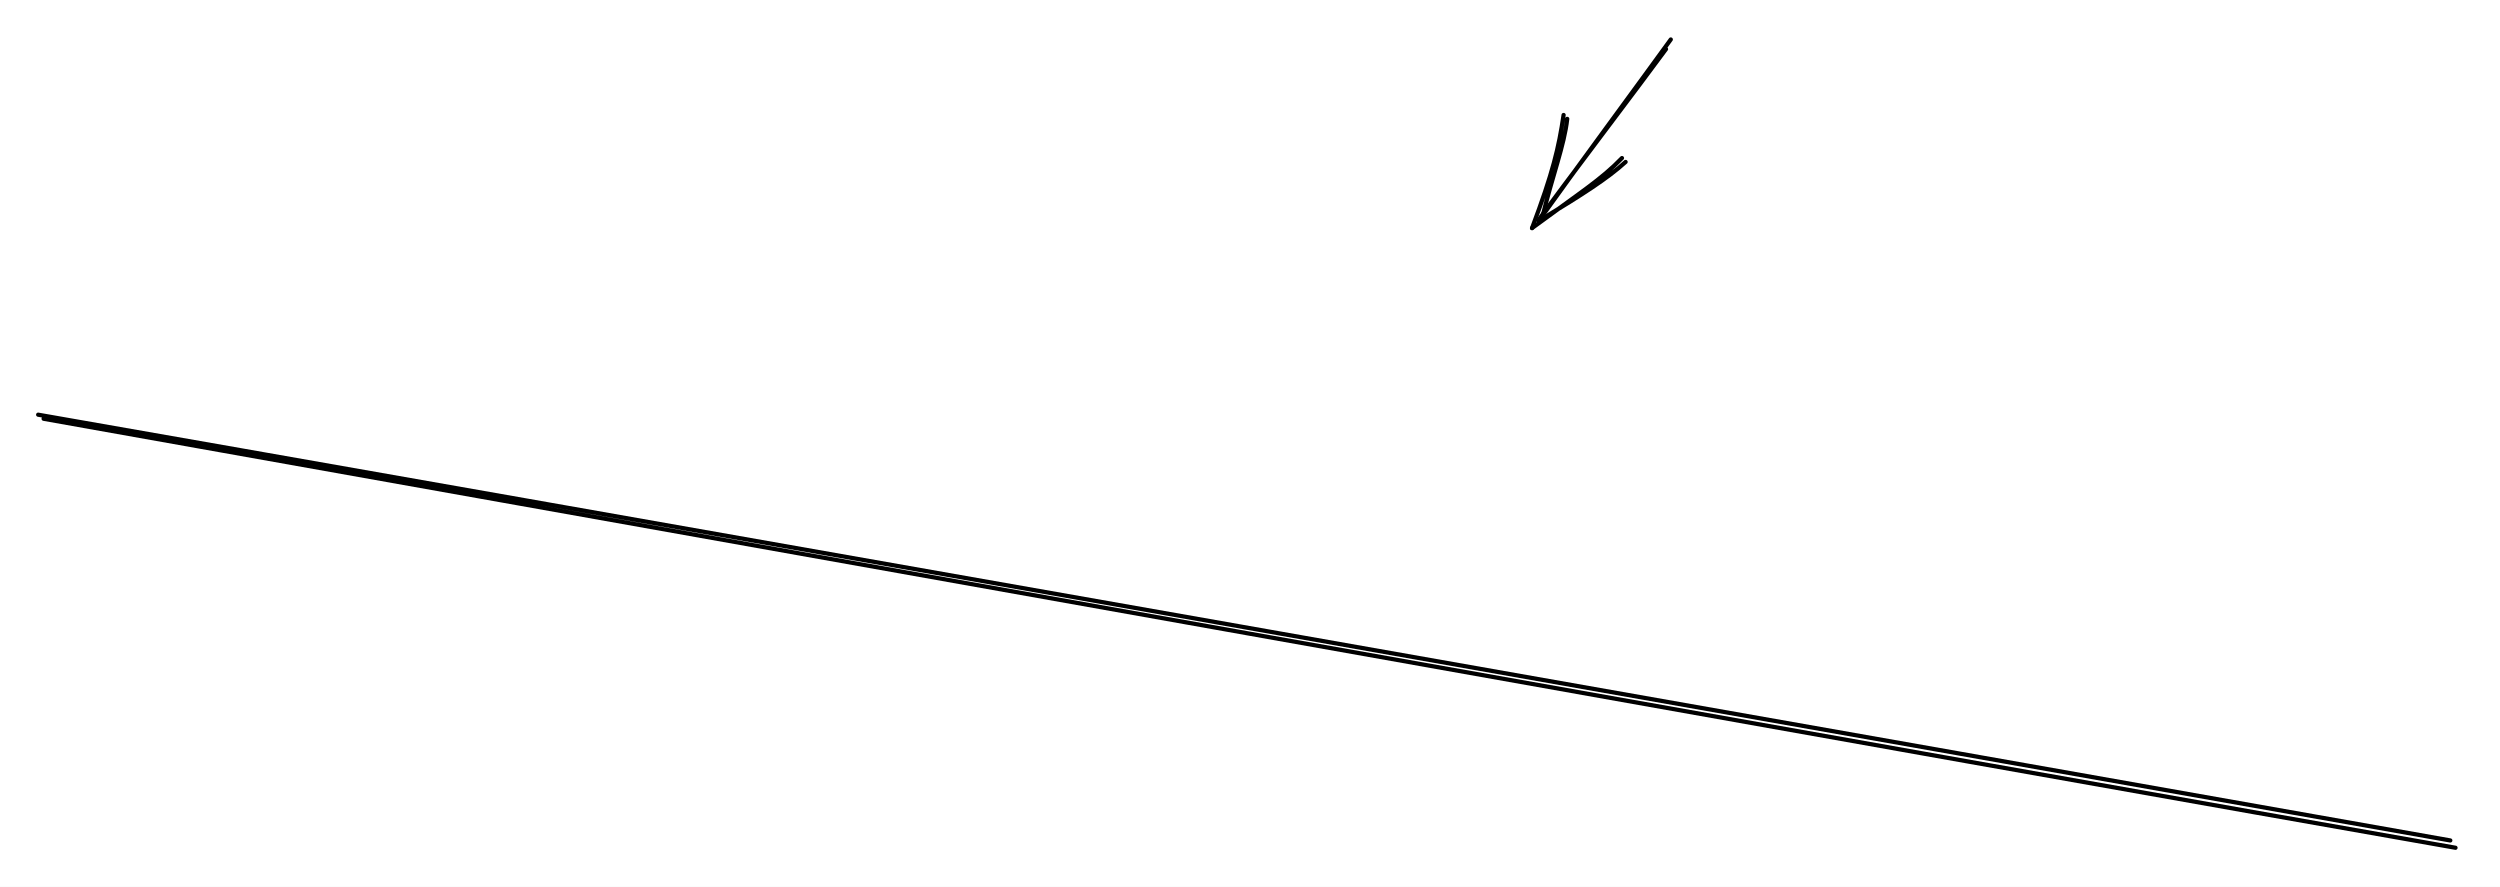
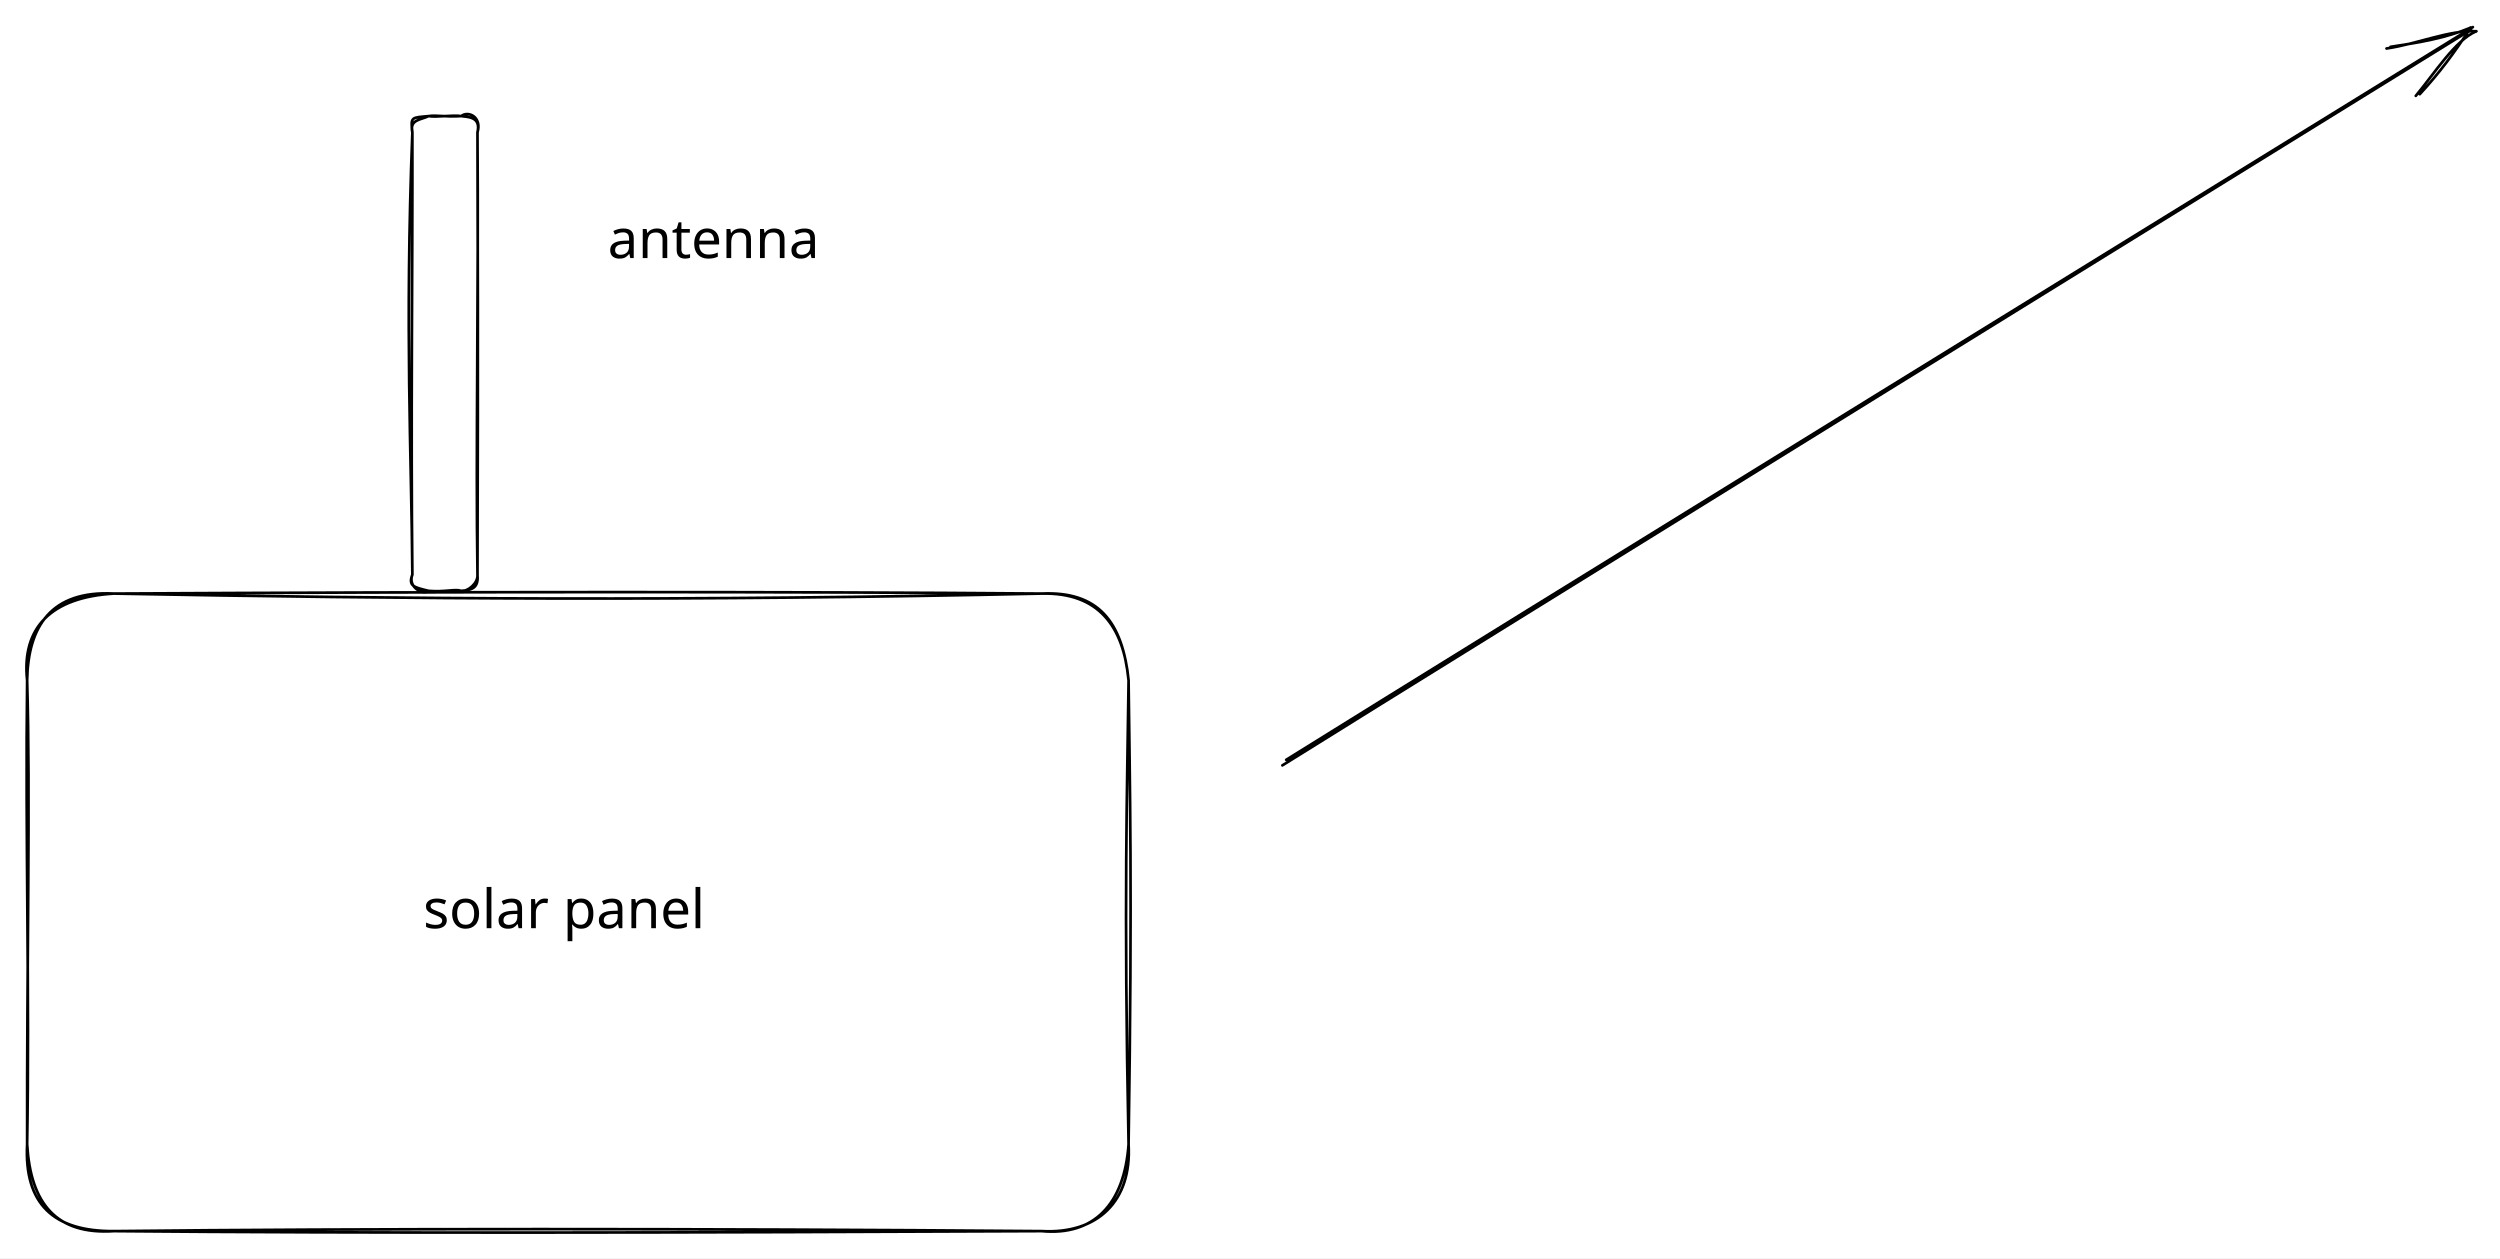
- <svg xmlns="http://www.w3.org/2000/svg" version="1.1" viewBox="0 0 592 210" width="592" height="210">
+ <svg xmlns="http://www.w3.org/2000/svg" version="1.1" viewBox="0 0 921.51 463.796" width="921.51" height="463.796">
  
-   eyJ2ZXJzaW9uIjoiMSIsImVuY29kaW5nIjoiYnN0cmluZyIsImNvbXByZXNzZWQiOnRydWUsImVuY29kZWQiOiJ4nNVVW2/aMFx1MDAxNH7nV0TpK6W5X/pW6LRNk7pcdTAwMGJjrTb1wU1MYsXYqe1AoeK/zzYoXHUwMDBlXHUwMDAxpD1U0+aHJOf++ZzzKa9cdTAwMDPLssW6hva1ZcOXXGZglDOwsodKv4SMI0qkydMyp1xyy7RnKUTNr6+uQF2PXG4kniitRlx1MDAxOV3swiCGXHUwMDBiSFx1MDAwNJeOv6RsWa/62SmEXHUwMDExgdpXa01cdTAwMTk/7CvvKNFcdTAwMTVdz0njOPLTuPVA/FZWXHUwMDEyMJfmOcBcdTAwMWNcdTAwMWGLUtn18vnnZnJcdTAwMGaaxc3D7Yevd59rXHUwMDFm56bqXHUwMDFjYTxcdTAwMTVrvLtcdTAwMGbIyoZ1MHHBaFx1MDAwNe9RLkpVvadv4ziV/TJRjDZFSSDnXHUwMDA3MbRcdTAwMDZcdTAwMTlcdTAwMTJrpXOcVlx1MDAwYkihc1x1MDAxOM2LlELfXHUwMDFkpa7nOqlcdTAwMWabZqhYL41HXux7SbCzXHUwMDA3PUxcdTAwMTOKKVOYLlx1MDAxY31cZqonkFWFhEby1kcwQHhccphcdTAwMWOT8Vvtb1x1MDAxYsZeqyshKkqhoXeaXHUwMDAwddOjOHWCJFxijUFVqT/mevKP/Z6VgNX73thcdTAwMWFNXHUwMDA3oVx1MDAxMt911sZcdTAwMDQ3dVx1MDAwZXYzdqM4dNwgidykXHUwMDAzUK5SJY2kwdjoaFadWFx1MDAwYi5cdTAwMDBcdTAwMTNjRHJEin5cYiT5XHUwMDE5XHUwMDBiXHUwMDA2XFxM6GKBhITxhVwiXCL6XHUwMDFlOu9ccmN0VUKQn8h81lardIYn6pgvy6yGXHUwMDE22u/H4UnvztjUkVx1MDAwMzNcdTAwMTGD7ns7PM1KoGCeomVynpVhXHUwMDFjen5cdTAwMTL6f8zKXHJCn8az2fdv4eXsXHUwMDA3m+dV+PD++V9nZepG51jpJFx1MDAwN6z0k1x1MDAxZai3o6WXXHUwMDFlszI4XCJlmPqRm8qh/GVS+qlneva/kbK/+m/Ky0szOHWCs7RcdTAwMWPsU9jyrzpcdTAwMTWywVx1MDAxMsCOpHKGKJ+iXHI8uIe9RHA1Pt6ii7k+9mBPdUUqqG7zulx1MDAxZGx/XHUwMDAzXHUwMDE2YPtcciJ9
+   eyJ2ZXJzaW9uIjoiMSIsImVuY29kaW5nIjoiYnN0cmluZyIsImNvbXByZXNzZWQiOnRydWUsImVuY29kZWQiOiJ4nM1X23LbNlx1MDAxMH3XV2iU19QhQFx1MDAxMCT8ZjnNRHXjqJUnybjJZGBcdTAwMTKiMIJcdTAwMDCGhEw5XHUwMDE5/3tcdTAwMDFaJXiRXHUwMDFhq41cdTAwMWTjQVwi9oJcdTAwMDV2z1x1MDAwMZffXHUwMDA2w+FI32RsdDxcdTAwMWOxTUxcdTAwMDVPclqOnlv5NctcdTAwMGKupFHBal6odVx1MDAxZVeWXHUwMDBirbPi+MVcdTAwMGKaZUcp11dKLY9itbpzY4KtmNSFMfzLzIfDb9VvI1DOYk1lKljlUKlcXCyMusJzJauwXHUwMDAwQIxcdFx1MDAwNiCqLXjx0oTTLDHqOVx1MDAxNVx1MDAwNXNcdTAwMWErXHUwMDFh+UtAy8+r8XhTXr69+PM8uUjeXHUwMDA3LuqcXHUwMDBiMdM34u5QNF6s88aeXG6dqyV7z1x1MDAxM72w0Tvy2q9QJmnOK1frdCFZUbR8VEZjrm+szPNq6V1cdTAwMTKOh06yMTOE/HpuPWBEOrFPlVC5jf3Mq4aLfkXjZWq2IJPaRudUXHUwMDE2XHUwMDE5zU1NnF25PVx1MDAxNfJwLVswni60XHLoXHUwMDA3LiCrklx1MDAwYvyAgMiDXHUwMDFlrDU2TDZJqjp/alx1MDAxZV8m2+P/U3hXen8ruXVcdTAwMWK29r82IOOWWmdcdL0rLcBhZHZcdTAwMDBwXHUwMDA0XHUwMDFi2Vx1MDAxM1xcLo1SroVwMlx1MDAxNS9cdTAwMWRcdTAwMWFcdTAwMDaNWFx1MDAwN6KQ7ENhXHUwMDE0XHUwMDAyXHUwMDE4hTBE91x1MDAwNqF+NVx01udcdTAwMWNevP7qT78sQZlvZpdPXHUwMDFkhEFcdTAwMTS0QFxigP9gIISoj0FcdTAwMTD2MYijXHUwMDAwXHUwMDEwXGKin4rBkOAo+lFcdTAwMTjUbKN3wVx1MDAwZnj74IdCiFx0QeT+dyA5WyNYnIzh77/N0VJcXJdrXHUwMDAwz586/HBcdTAwMTC24YfCI99cZuRcdTAwMDeegSbxo1x1MDAwN0NjSPpohD0wQmzg6JMgOlx1MDAwMIstlFx1MDAxY1x1MDAwNLpcYnlcdTAwMDRcdTAwMWZcdTAwMDA6V10l9Yx/tVx0hl5L+oquuLhpXHUwMDE1qELjsS2JZlLSZlxuXHUwMDBiZoJWL+GoZX5cInhqXHUwMDAxO1x1MDAxMmzeRrLmppuo1VplTlx1MDAxYpvw1CyXT5LuMVTOUy6puOhs5b+xaG8rXHUwMDAxPYQghqTxOvsujSZcdTAwMWbQy8vFm1N1VsJ5wtD0avrhqdMoaLRcdTAwMGXWwyeoRSP0YCxcdTAwMDLeXHUwMDBlXHUwMDFhXHUwMDA1XpdG9k5cdTAwMGZDXHUwMDEyXHUwMDA26FF4ZHqYRqSH5pEpJ82HXHUwMDE5lUx8lDvZ1Oj0XHUwMDFlg03tXHL9K6donqtyJ6nCfaRcdTAwMDK+uVx1MDAxNH1cdTAwMTRE9yfVNCbv/C+T4I9iqtOz2bvX+lxy+/zUSUW89rvJ4OqRSIX8sE8qXHUwMDE49liFMFx1MDAwZTHGXGJcdTAwMWZAqn6jXHUwMDA0/1+jRFCEXHUwMDBmaZRcdTAwMWFZo7lcdTAwMWVzmXCZdl2YTPZoXHUwMDA0LfSpWq24NtuYKi5116Ja98TiesFojytm5aauS4DMrui+ae1wT0OHkGpSP396vtO6UUc7fjEldC6D5v/tYLvIyHxrz7RJcV0qU1OebO8kd5LRNWfluI+rZ/NqWNJX9bTcYlXdb1x1MDAwN7d/XHUwMDAz41x1MDAxNVx1MDAwN24ifQ==
  <defs>
-     <style>
+     <style class="style-fonts">
      @font-face {
        font-family: "Virgil";
-         src: url("https://unpkg.com/@excalidraw/excalidraw@0.13.0/dist/excalidraw-assets/Virgil.woff2");
+         src: url("https://unpkg.com/@excalidraw/excalidraw@0.14.2/dist/excalidraw-assets/Virgil.woff2");
      }
      @font-face {
        font-family: "Cascadia";
-         src: url("https://unpkg.com/@excalidraw/excalidraw@0.13.0/dist/excalidraw-assets/Cascadia.woff2");
+         src: url("https://unpkg.com/@excalidraw/excalidraw@0.14.2/dist/excalidraw-assets/Cascadia.woff2");
      }
    </style>
  </defs>
-   <rect x="0" y="0" width="592" height="210" fill="#ffffff" />
+   <rect x="0" y="0" width="921.51" height="463.796" fill="#ffffff" />
+   <g stroke-linecap="round" transform="translate(10 218.7957) rotate(0 203 117.5)">
+     <path d="M32 0 M32 0 C139.11 2.04, 245.63 2.81, 374 0 M32 0 C156.56 -0.67, 279.87 -0.78, 374 0 M374 0 C394.88 -0.48, 404.12 11.9, 406 32 M374 0 C394.76 -0.95, 403.76 10.26, 406 32 M406 32 C406.42 69.65, 407.44 107.21, 406 203 M406 32 C405.52 71.46, 404.17 112.61, 406 203 M406 203 C407.26 223.96, 394.57 236.15, 374 235 M406 203 C404.42 225.22, 393.1 236.81, 374 235 M374 235 C247.43 234.01, 121.56 234.02, 32 235 M374 235 C247.87 235.59, 121.24 235.83, 32 235 M32 235 C9.56 235.18, -1.13 224.82, 0 203 M32 235 C10.78 236.39, 1.31 224.99, 0 203 M0 203 C0.98 148.14, -0.73 88.6, 0 32 M0 203 C-0.14 137.57, 1.24 73.18, 0 32 M0 32 C0.34 12.06, 8.8 -1.2, 32 0 M0 32 C-2.1 12.37, 9 1.34, 32 0" stroke="#000000" stroke-width="1" fill="none" />
+   </g>
+   <g stroke-linecap="round" transform="translate(152 42.79566) rotate(0 12 87.5)">
+     <path d="M6 0 M6 0 C8.74 0.52, 15.06 -0.5, 18 0 M6 0 C8.97 -0.46, 11.73 0.37, 18 0 M18 0 C20.31 0.34, 25.39 0.13, 24 6 M18 0 C20.62 -2.1, 25.7 0.33, 24 6 M24 6 C24.46 63.37, 23.3 123.93, 24 169 M24 6 C24.09 42.99, 24.28 81.61, 24 169 M24 169 C24.36 173.37, 22.77 174.7, 18 175 M24 169 C24.31 172.16, 20.35 175.4, 18 175 M18 175 C15.96 174.2, 12.02 175.5, 6 175 M18 175 C15.71 175.24, 12.6 175.56, 6 175 M6 175 C3.84 176.59, -1.79 173.66, 0 169 M6 175 C0.68 173.7, -1.61 173.3, 0 169 M0 169 C-0.33 124.52, -2.8 79.51, 0 6 M0 169 C-0.61 112.89, 0.12 57.18, 0 6 M0 6 C-1.12 1.24, 3.14 1.4, 6 0 M0 6 C-0.7 0.11, -0.29 0.62, 6 0" stroke="#000000" stroke-width="1" fill="none" />
+   </g>
+   <g transform="translate(224 77.12901) rotate(0 39.5 12.5)">
+     <text x="0" y="18" font-family="Virgil, Segoe UI Emoji" font-size="20px" fill="#000000" text-anchor="start" style="white-space: pre;" direction="ltr">antenna</text>
+   </g>
+   <g transform="translate(156 324.129) rotate(0 54.5 25)">
+     <text x="0" y="18" font-family="Virgil, Segoe UI Emoji" font-size="20px" fill="#000000" text-anchor="start" style="white-space: pre;" direction="ltr">solar panel</text>
+     <text x="0" y="43" font-family="Virgil, Segoe UI Emoji" font-size="20px" fill="#000000" text-anchor="start" style="white-space: pre;" direction="ltr" />
+   </g>
  <g stroke-linecap="round">
-     <g transform="translate(10 99) rotate(0 286 50.5)">
-       <path d="M0.33 0.16 C95.53 17.11, 476.37 85.08, 571.46 101.75 M-0.96 -0.8 C94.01 15.8, 474.54 83.04, 570.23 100.02" stroke="#000000" stroke-width="1" fill="none" />
+     <g transform="translate(474 281.129) rotate(0 218.5 -135)">
+       <path d="M0.1 -1.06 C72.83 -46.39, 364.53 -226.15, 437.51 -271.13 M-1.31 0.99 C71.22 -44.3, 363.66 -225, 436.83 -270.18" stroke="#000000" stroke-width="1" fill="none" />
+     </g>
+     <g transform="translate(474 281.129) rotate(0 218.5 -135)">
+       <path d="M416.47 -245.79 C423.45 -254.23, 431.05 -266.27, 438.73 -269.61 M417.93 -246.4 C425.09 -254.13, 430.77 -261.75, 436.69 -270.92" stroke="#000000" stroke-width="1" fill="none" />
+     </g>
+     <g transform="translate(474 281.129) rotate(0 218.5 -135)">
+       <path d="M405.68 -263.25 C416.99 -264.89, 428.8 -270.11, 438.73 -269.61 M407.14 -263.86 C418.08 -265.49, 427.47 -267.1, 436.69 -270.92" stroke="#000000" stroke-width="1" fill="none" />
    </g>
  </g>
-   <g stroke-linecap="round">
-     <g transform="translate(395 10) rotate(0 -14.5 20.5)">
-       <path d="M0.64 -0.65 C-4.22 6.11, -24.63 33.82, -29.53 40.78 M-0.49 1.63 C-5.52 8.55, -25.93 35.4, -30.76 42.21" stroke="#000000" stroke-width="1" fill="none" />
-     </g>
-     <g transform="translate(395 10) rotate(0 -14.5 20.5)">
-       <path d="M-24.74 17.23 C-25.88 24.96, -27.26 30.85, -32.21 44.01 M-23.88 18.15 C-24.62 24.6, -27.27 31.15, -29.88 41.86" stroke="#000000" stroke-width="1" fill="none" />
-     </g>
-     <g transform="translate(395 10) rotate(0 -14.5 20.5)">
-       <path d="M-10.92 27.43 C-15.79 32.5, -20.88 35.65, -32.21 44.01 M-10.06 28.35 C-14.29 32.22, -20.46 36.16, -29.88 41.86" stroke="#000000" stroke-width="1" fill="none" />
-     </g>
-   </g>
+   <mask />
</svg>
